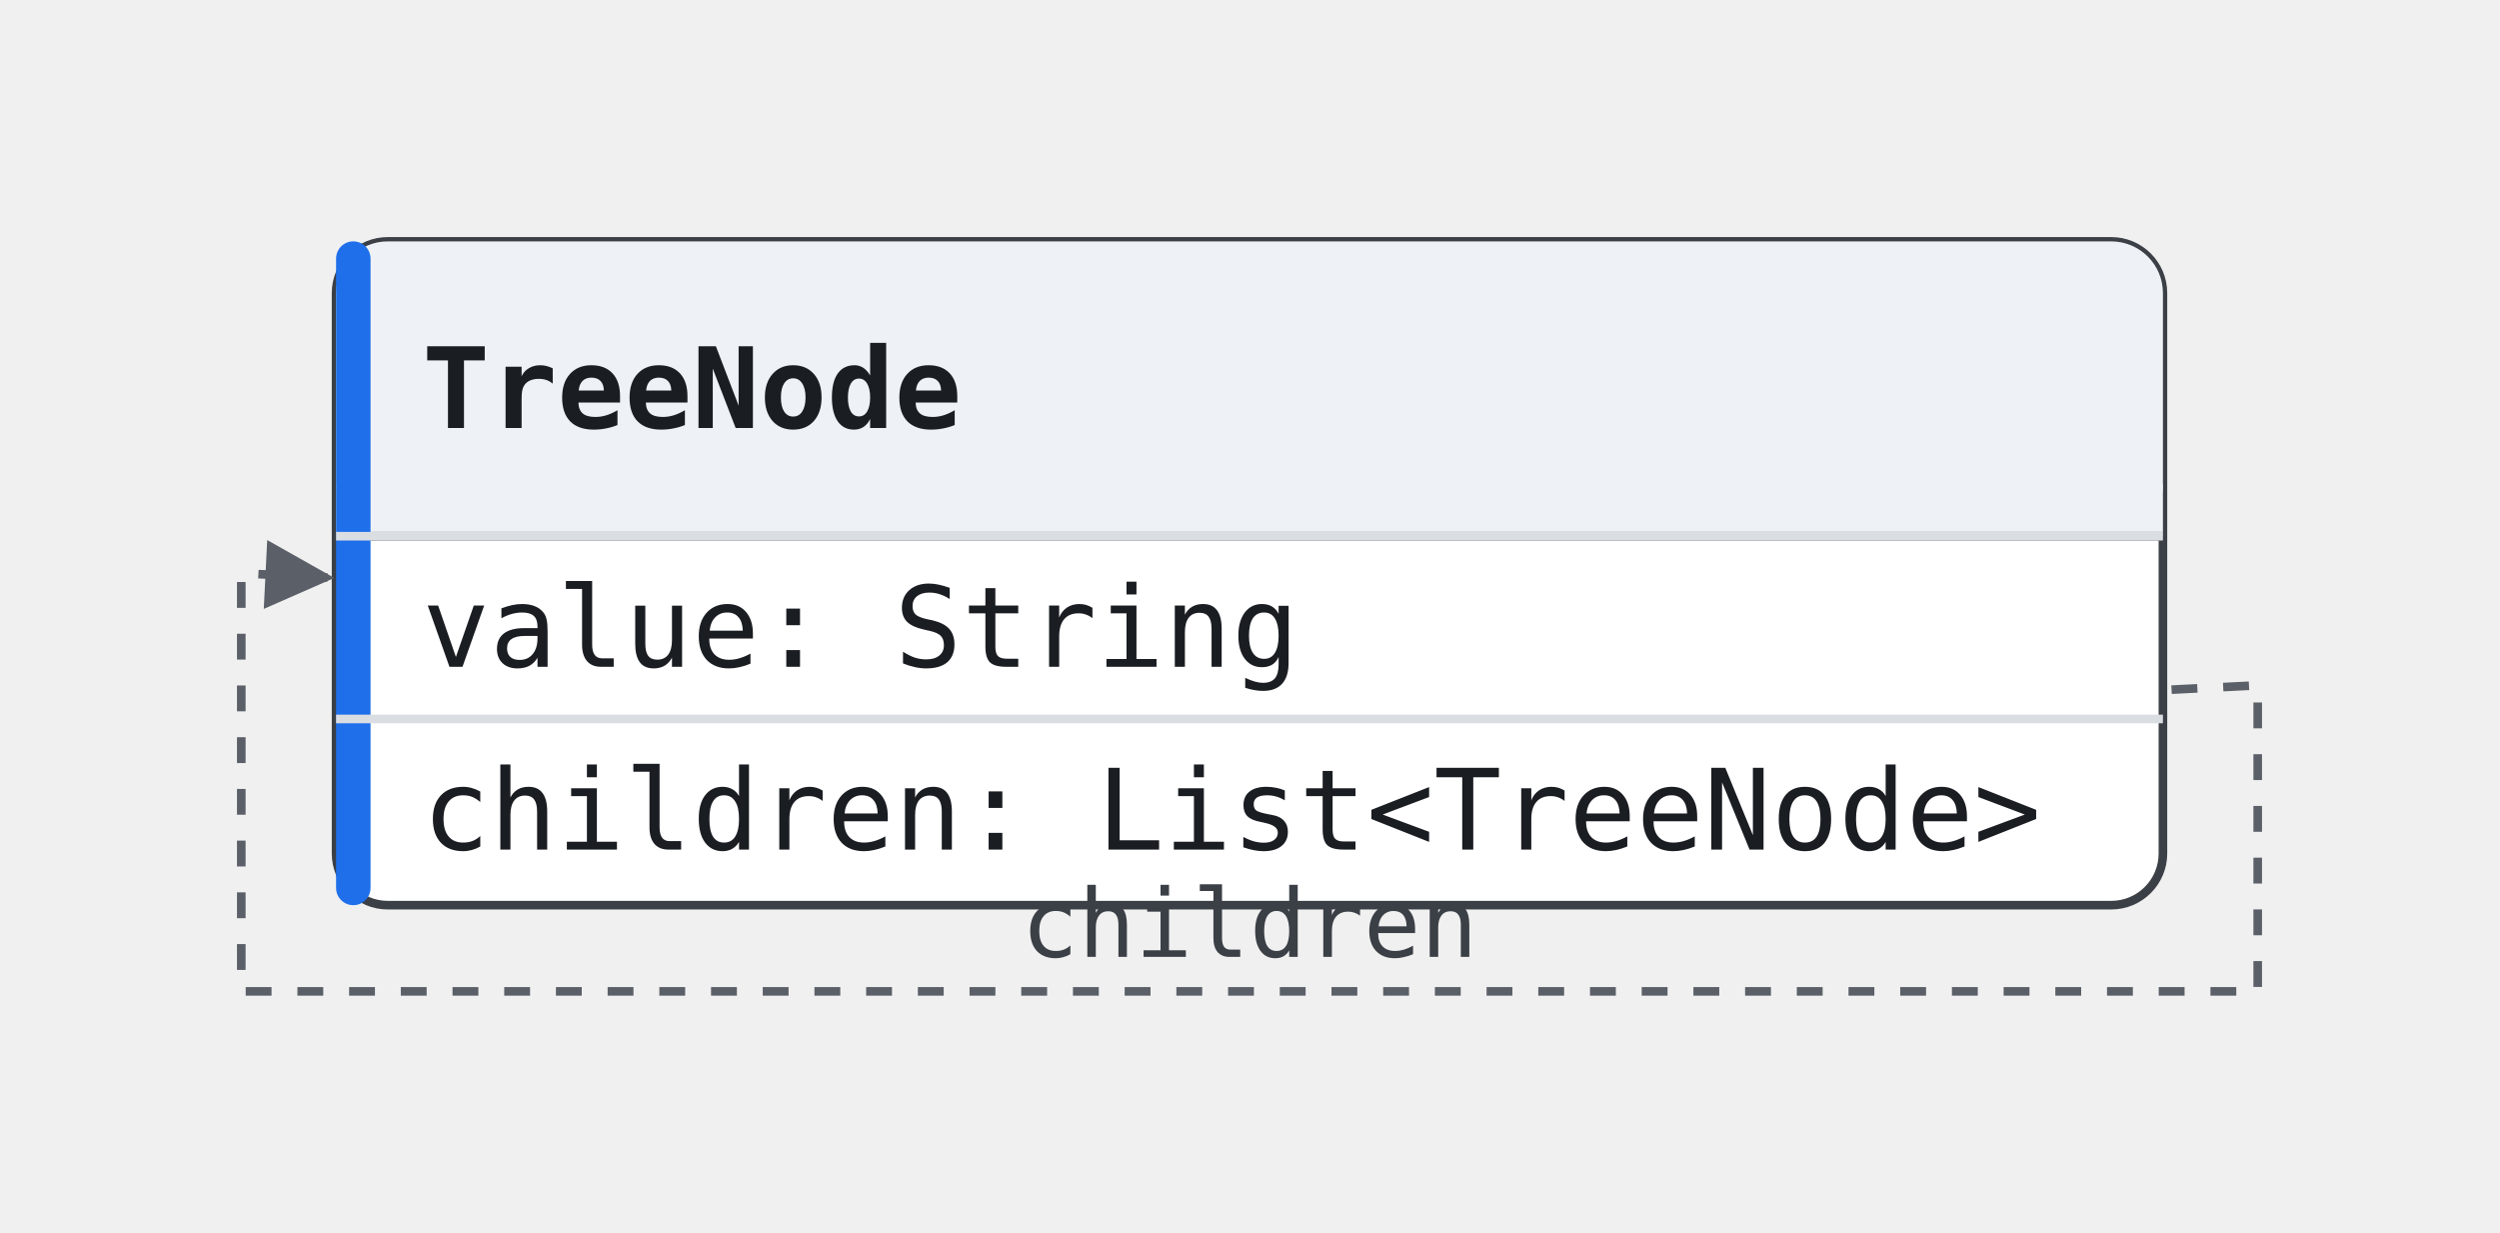
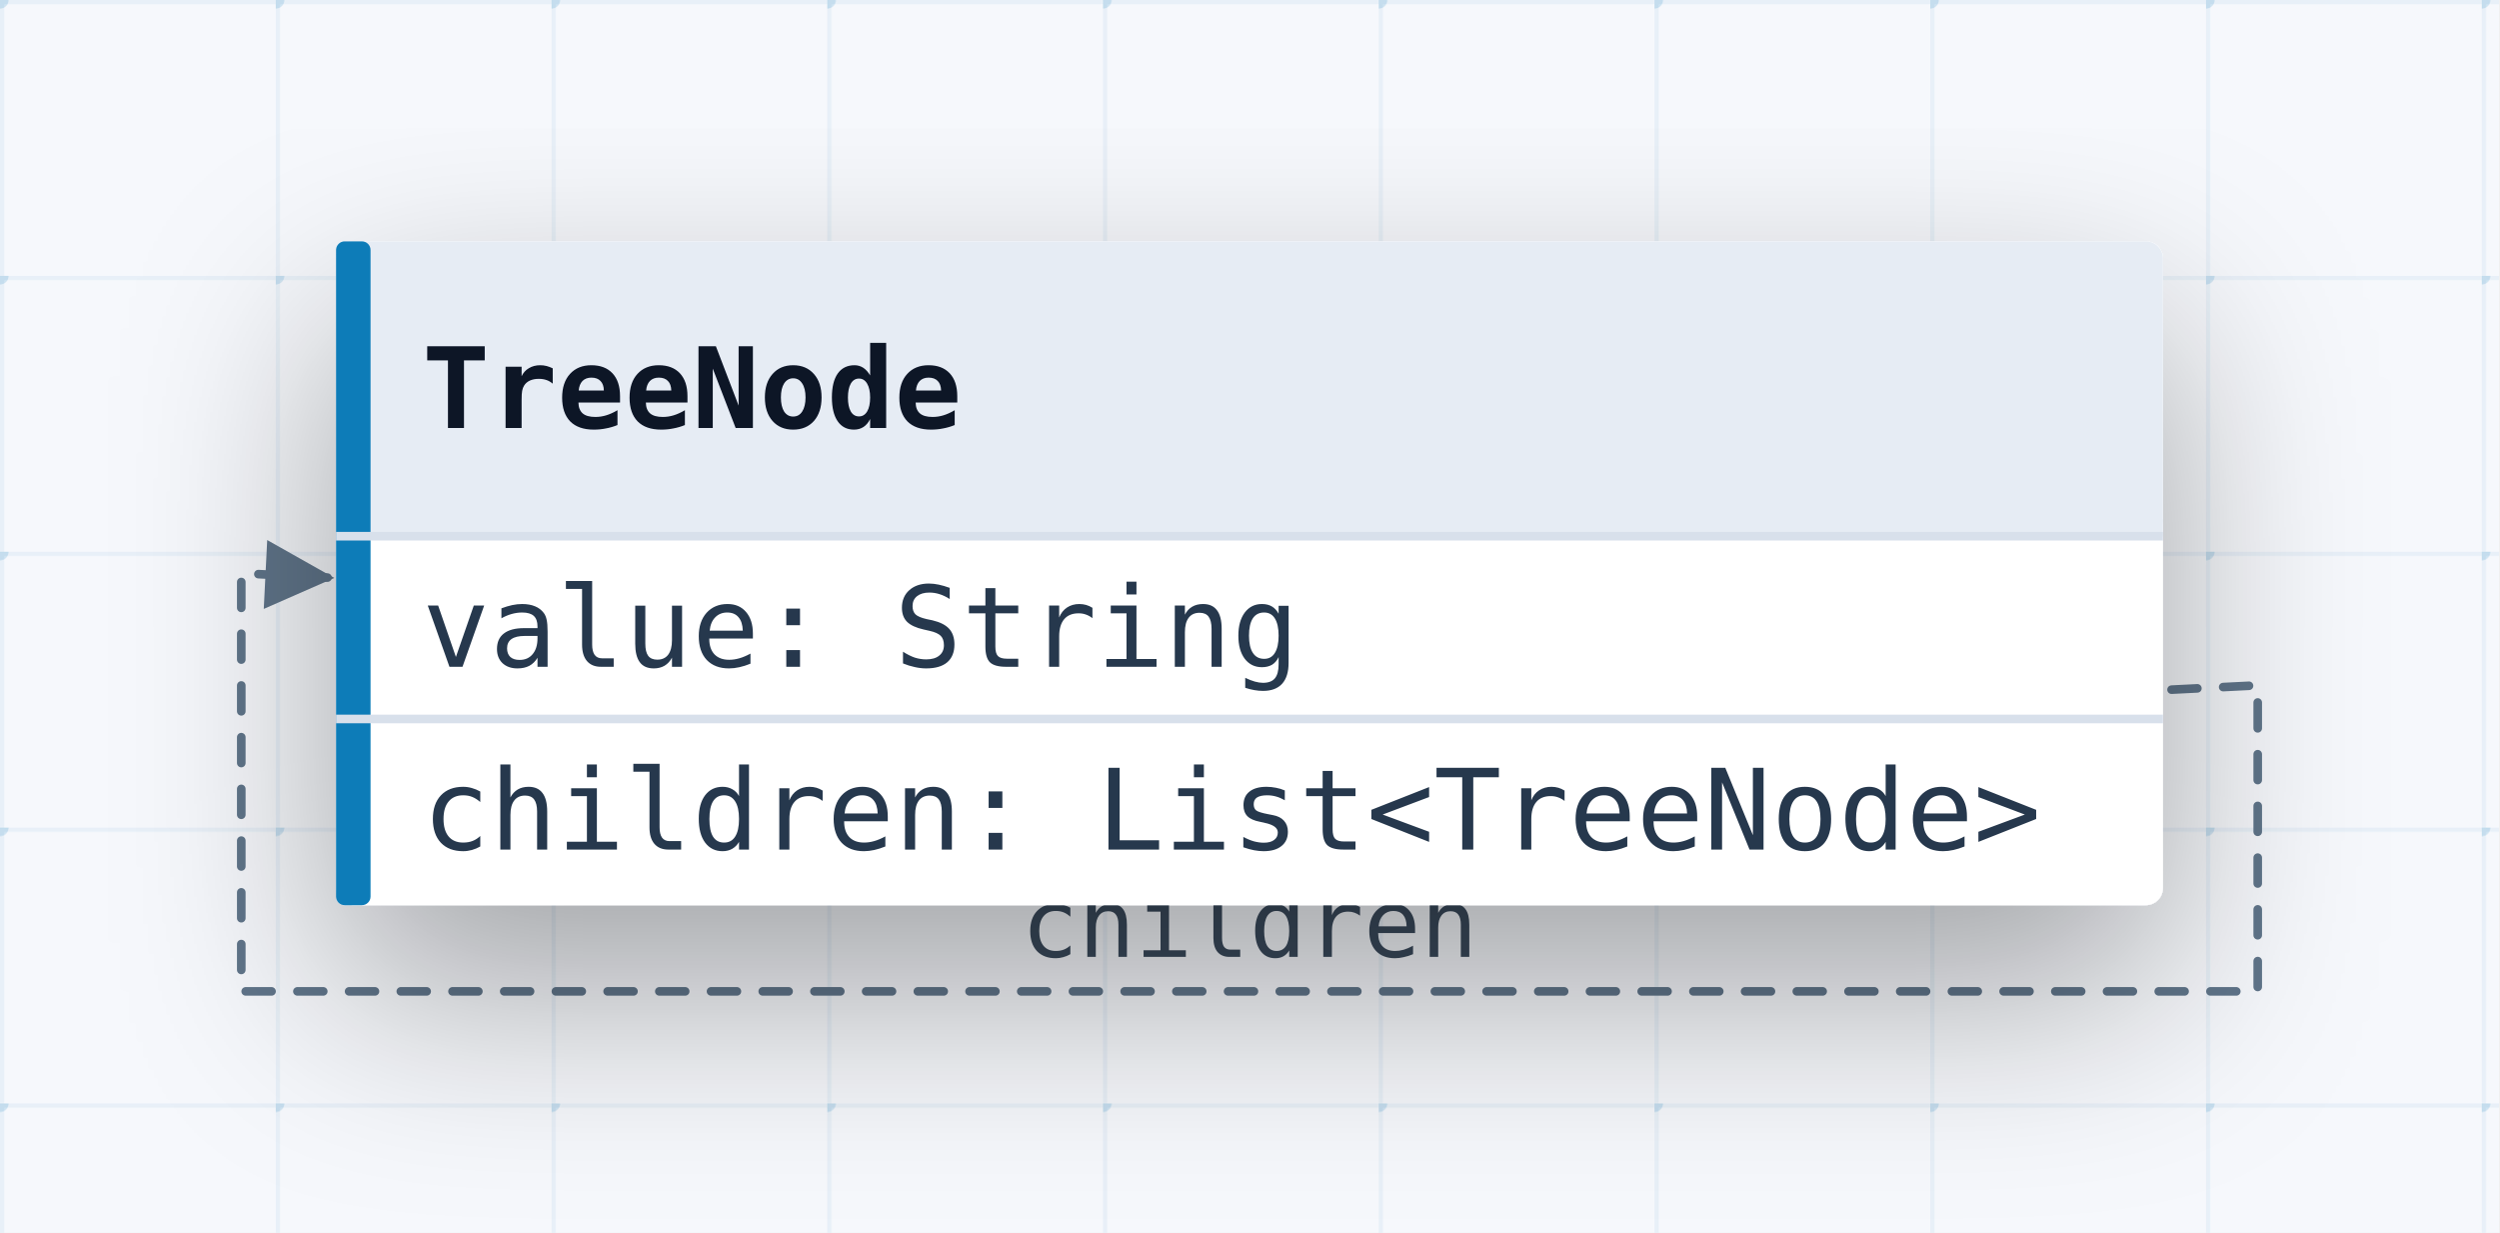
<svg xmlns="http://www.w3.org/2000/svg" viewBox="0 0 290 143" width="290" height="143" font-family="ui-monospace, SFMono-Regular, Menlo, Consolas, monospace" font-size="13">
  <defs>
    <marker id="td-arrow" viewBox="0 0 10 10" refX="9" refY="5" markerWidth="8" markerHeight="8" orient="auto-start-reverse">
-       <path d="M0,0 L10,5 L0,10 z" fill="#5b6068" />
+       <path d="M0,0 L10,5 L0,10 z" fill="#60758a" />
    </marker>
+     <pattern id="td-grid" width="32" height="32" patternUnits="userSpaceOnUse">
+       <path d="M32 0H0V32" fill="none" stroke="#0c7bb8" stroke-opacity="0.055" stroke-width="1" />
+       <circle cx="0" cy="0" r="1" fill="#0c7bb8" fill-opacity="0.16" />
+     </pattern>
+     <filter id="td-ambient-shadow" x="-30%" y="-30%" width="160%" height="180%">
+       <feDropShadow dx="0" dy="10" stdDeviation="12" flood-color="#000" flood-opacity="0.34" />
+     </filter>
+     <filter id="td-hover-shadow" x="-35%" y="-35%" width="170%" height="190%">
+       <feDropShadow dx="0" dy="14" stdDeviation="16" flood-color="#000" flood-opacity="0.46" />
+     </filter>
  </defs>
  <rect x="0" y="0" width="290" height="143" fill="none" />
-   <g data-decl="TreeNode" data-kind="record">
-     <rect x="39" y="28" width="212" height="77" rx="6" ry="6" fill="#ffffff" stroke="#3b3f46" stroke-width="1" />
-     <rect x="39" y="28" width="212" height="34.2" rx="6" ry="6" fill="#eef1f5" stroke="none" />
-     <rect x="39" y="56.2" width="212" height="6" fill="#eef1f5" stroke="none" />
-     <line x1="39" y1="62.2" x2="251" y2="62.2" stroke="#3b3f46" stroke-width="1" />
-     <rect x="39" y="28" width="4" height="77" rx="2" ry="2" fill="#1f6feb" />
-     <text x="49" y="49.65" fill="#1a1d22" font-weight="600">TreeNode</text>
-     <line x1="39" y1="62.2" x2="251" y2="62.2" stroke="#dadde2" stroke-width="1" />
-     <text x="49" y="77.35" fill="#1a1d22">value: String</text>
-     <line x1="39" y1="83.4" x2="251" y2="83.4" stroke="#dadde2" stroke-width="1" />
-     <text x="49" y="98.55" fill="#1a1d22">children: List&lt;TreeNode&gt;</text>
+   <rect class="td-blueprint-bg" width="290" height="143" fill="#f6f8fc" />
+   <rect width="290" height="143" fill="url(#td-grid)" />
+   <g data-edge="TreeNode:1:TreeNode:genericArg" data-source="TreeNode" data-target="TreeNode">
+     <polyline points="252,80 262,79.5 262,115 28,115 28,66.5 38,67" fill="none" stroke="#60758a" stroke-width="1" stroke-linecap="round" stroke-linejoin="round" marker-end="url(#td-arrow)" stroke-dasharray="3 3" />
+     <text x="145" y="111" fill="#3a4a5c" font-size="11" text-anchor="middle">children</text>
  </g>
-   <polyline points="252,80 262,79.5 262,115 28,115 28,66.5 38,67" fill="none" stroke="#5b6068" stroke-width="1" marker-end="url(#td-arrow)" stroke-dasharray="3 3" />
-   <text x="145" y="111" fill="#3b3f46" font-size="11" text-anchor="middle">children</text>
+   <g data-decl="TreeNode" class="td-node" data-kind="record" data-x="39" data-y="28" data-width="212" data-height="77" filter="url(#td-ambient-shadow)">
+     <rect x="39" y="28" width="212" height="77" rx="2" ry="2" fill="#ffffff" stroke="#c5ced8" stroke-width="0" />
+     <rect x="39" y="28" width="212" height="34.2" rx="2" ry="2" fill="#e6ecf4" stroke="none" />
+     <rect x="39" y="60.2" width="212" height="2" fill="#e6ecf4" stroke="none" />
+     <rect x="39" y="28" width="4" height="77" rx="1" ry="1" fill="#0c7bb8" />
+     <text x="49" y="49.65" fill="#0b1326" font-weight="600">TreeNode</text>
+     <g data-row-index="0" data-row-y="62.2" data-row-height="21.2">
+       <line x1="39" y1="62.2" x2="251" y2="62.2" stroke="#d8e0eb" stroke-width="1" />
+       <text x="49" y="77.35" fill="#26384d">value: String</text>
+     </g>
+     <g data-row-index="1" data-row-y="83.4" data-row-height="21.2">
+       <line x1="39" y1="83.4" x2="251" y2="83.4" stroke="#d8e0eb" stroke-width="1" />
+       <text x="49" y="98.55" fill="#26384d">children: List&lt;TreeNode&gt;</text>
+     </g>
+   </g>
</svg>
